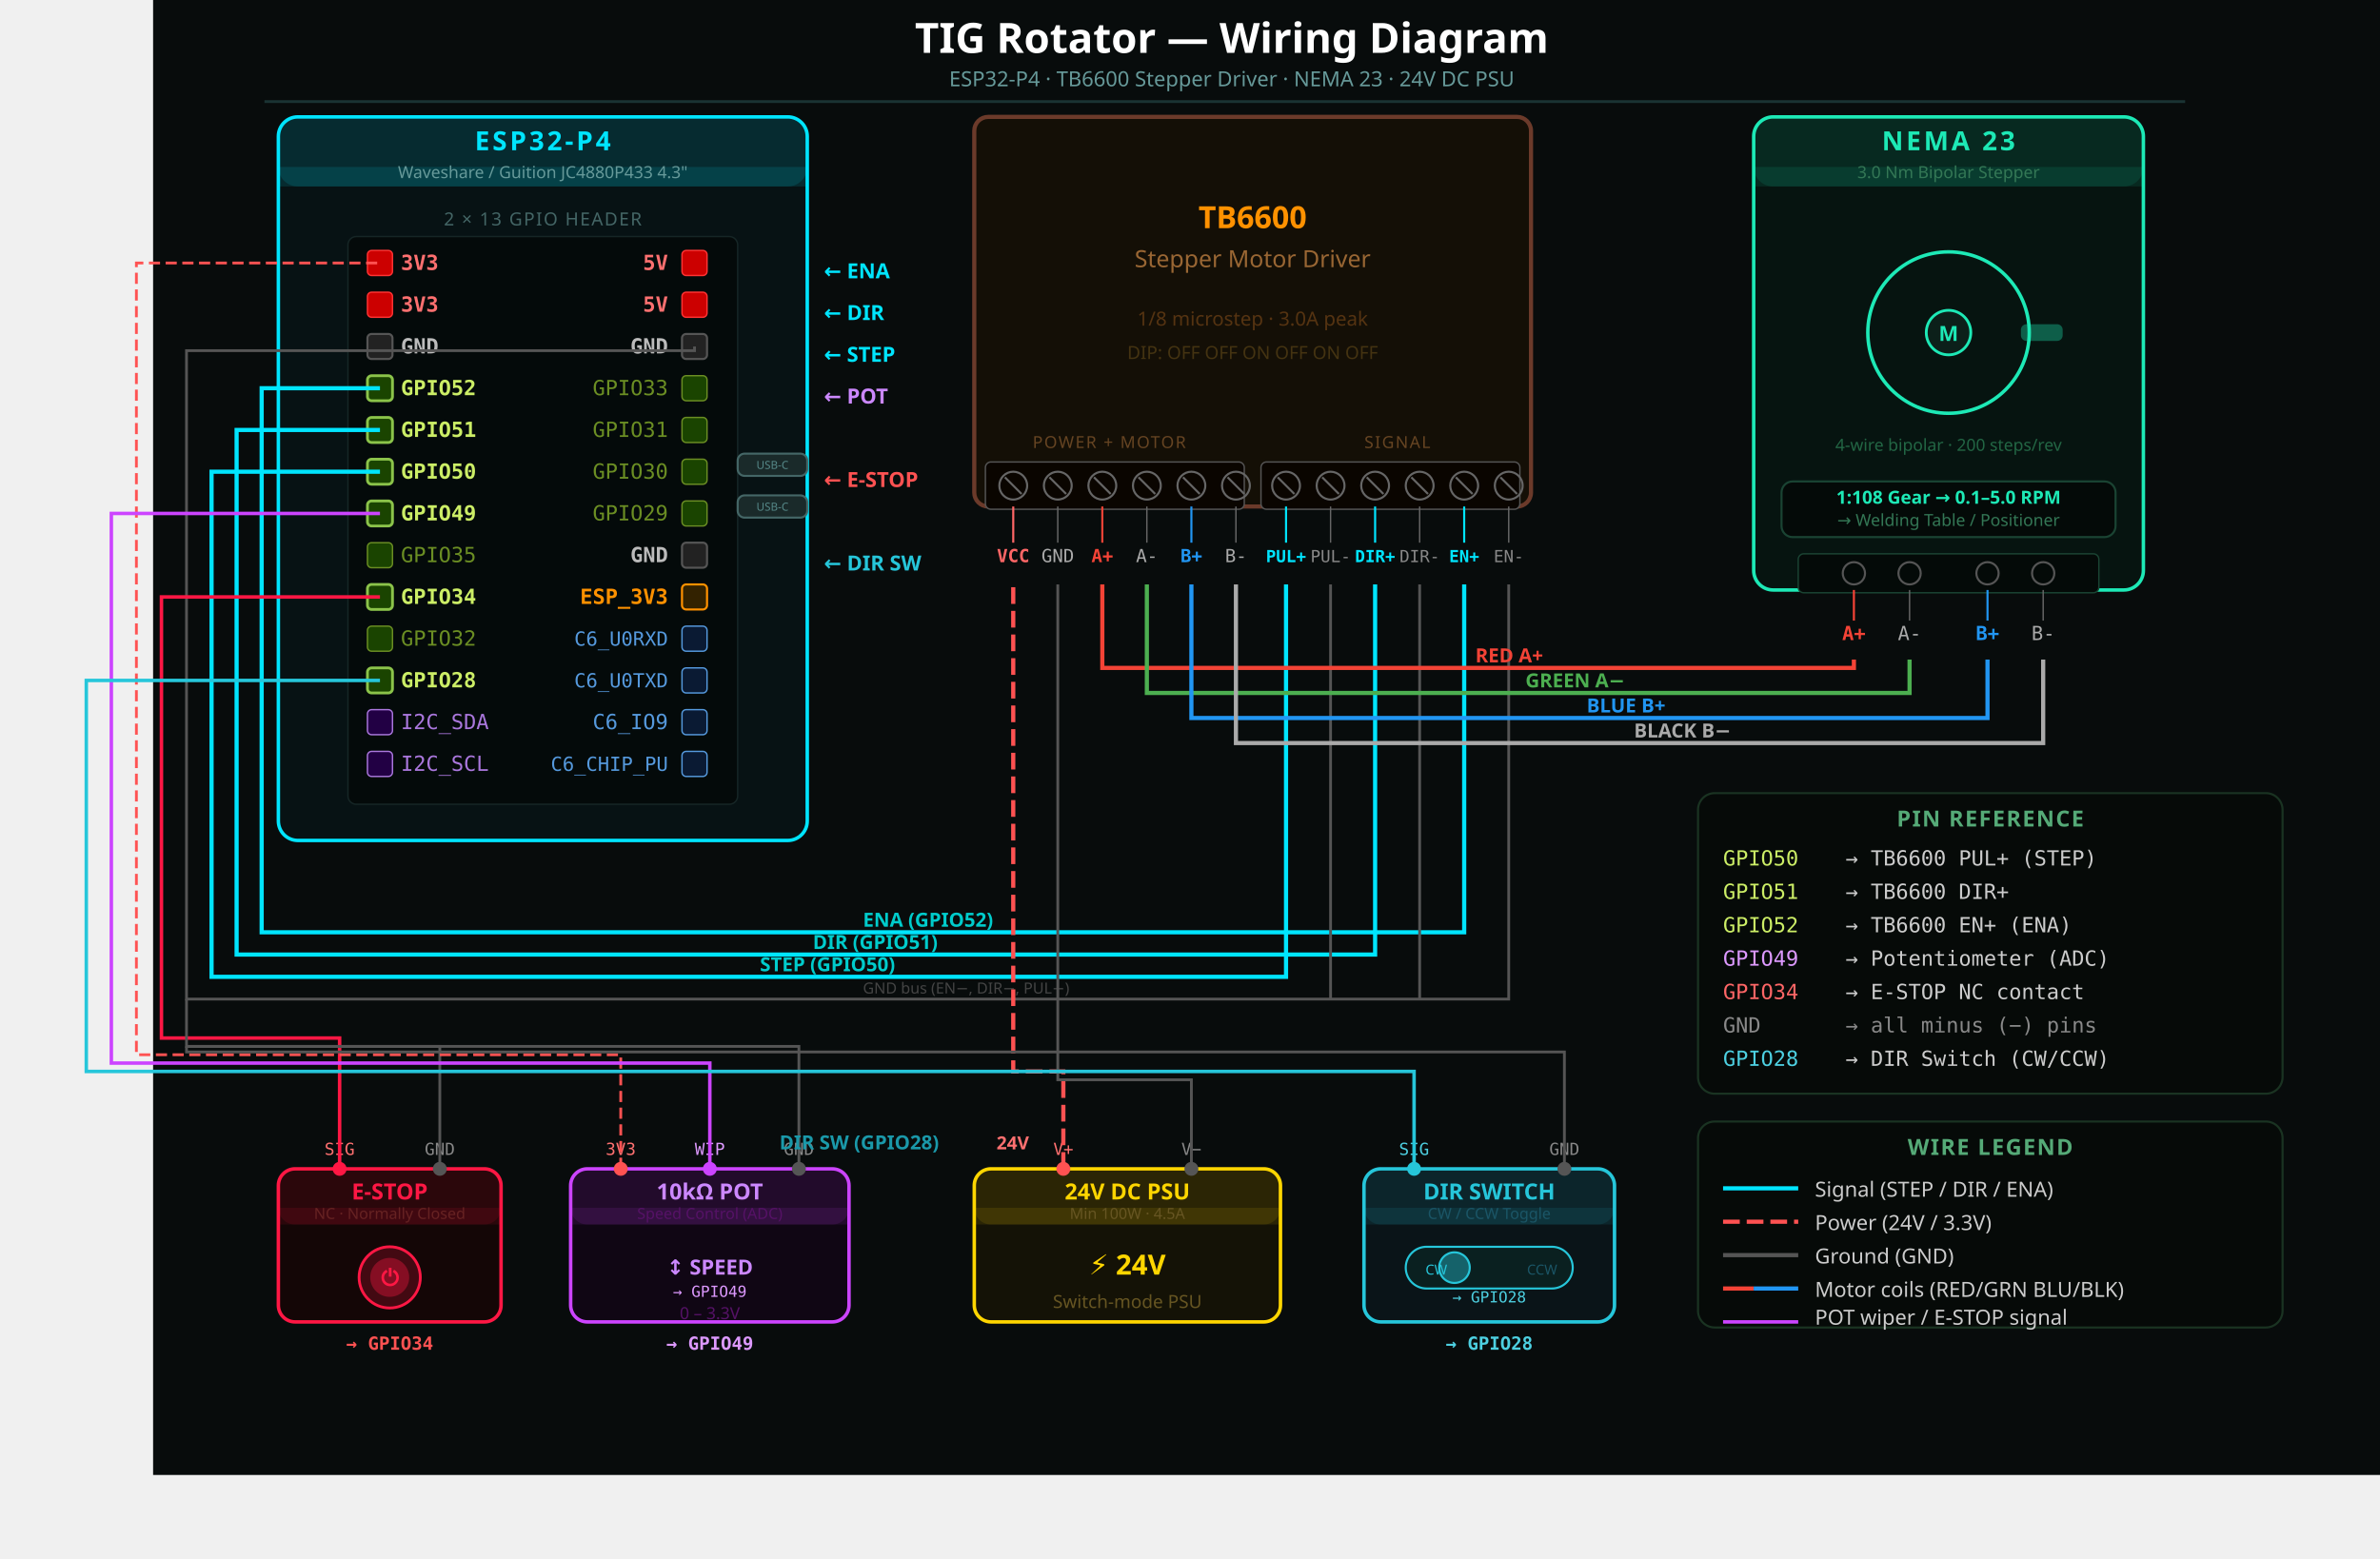
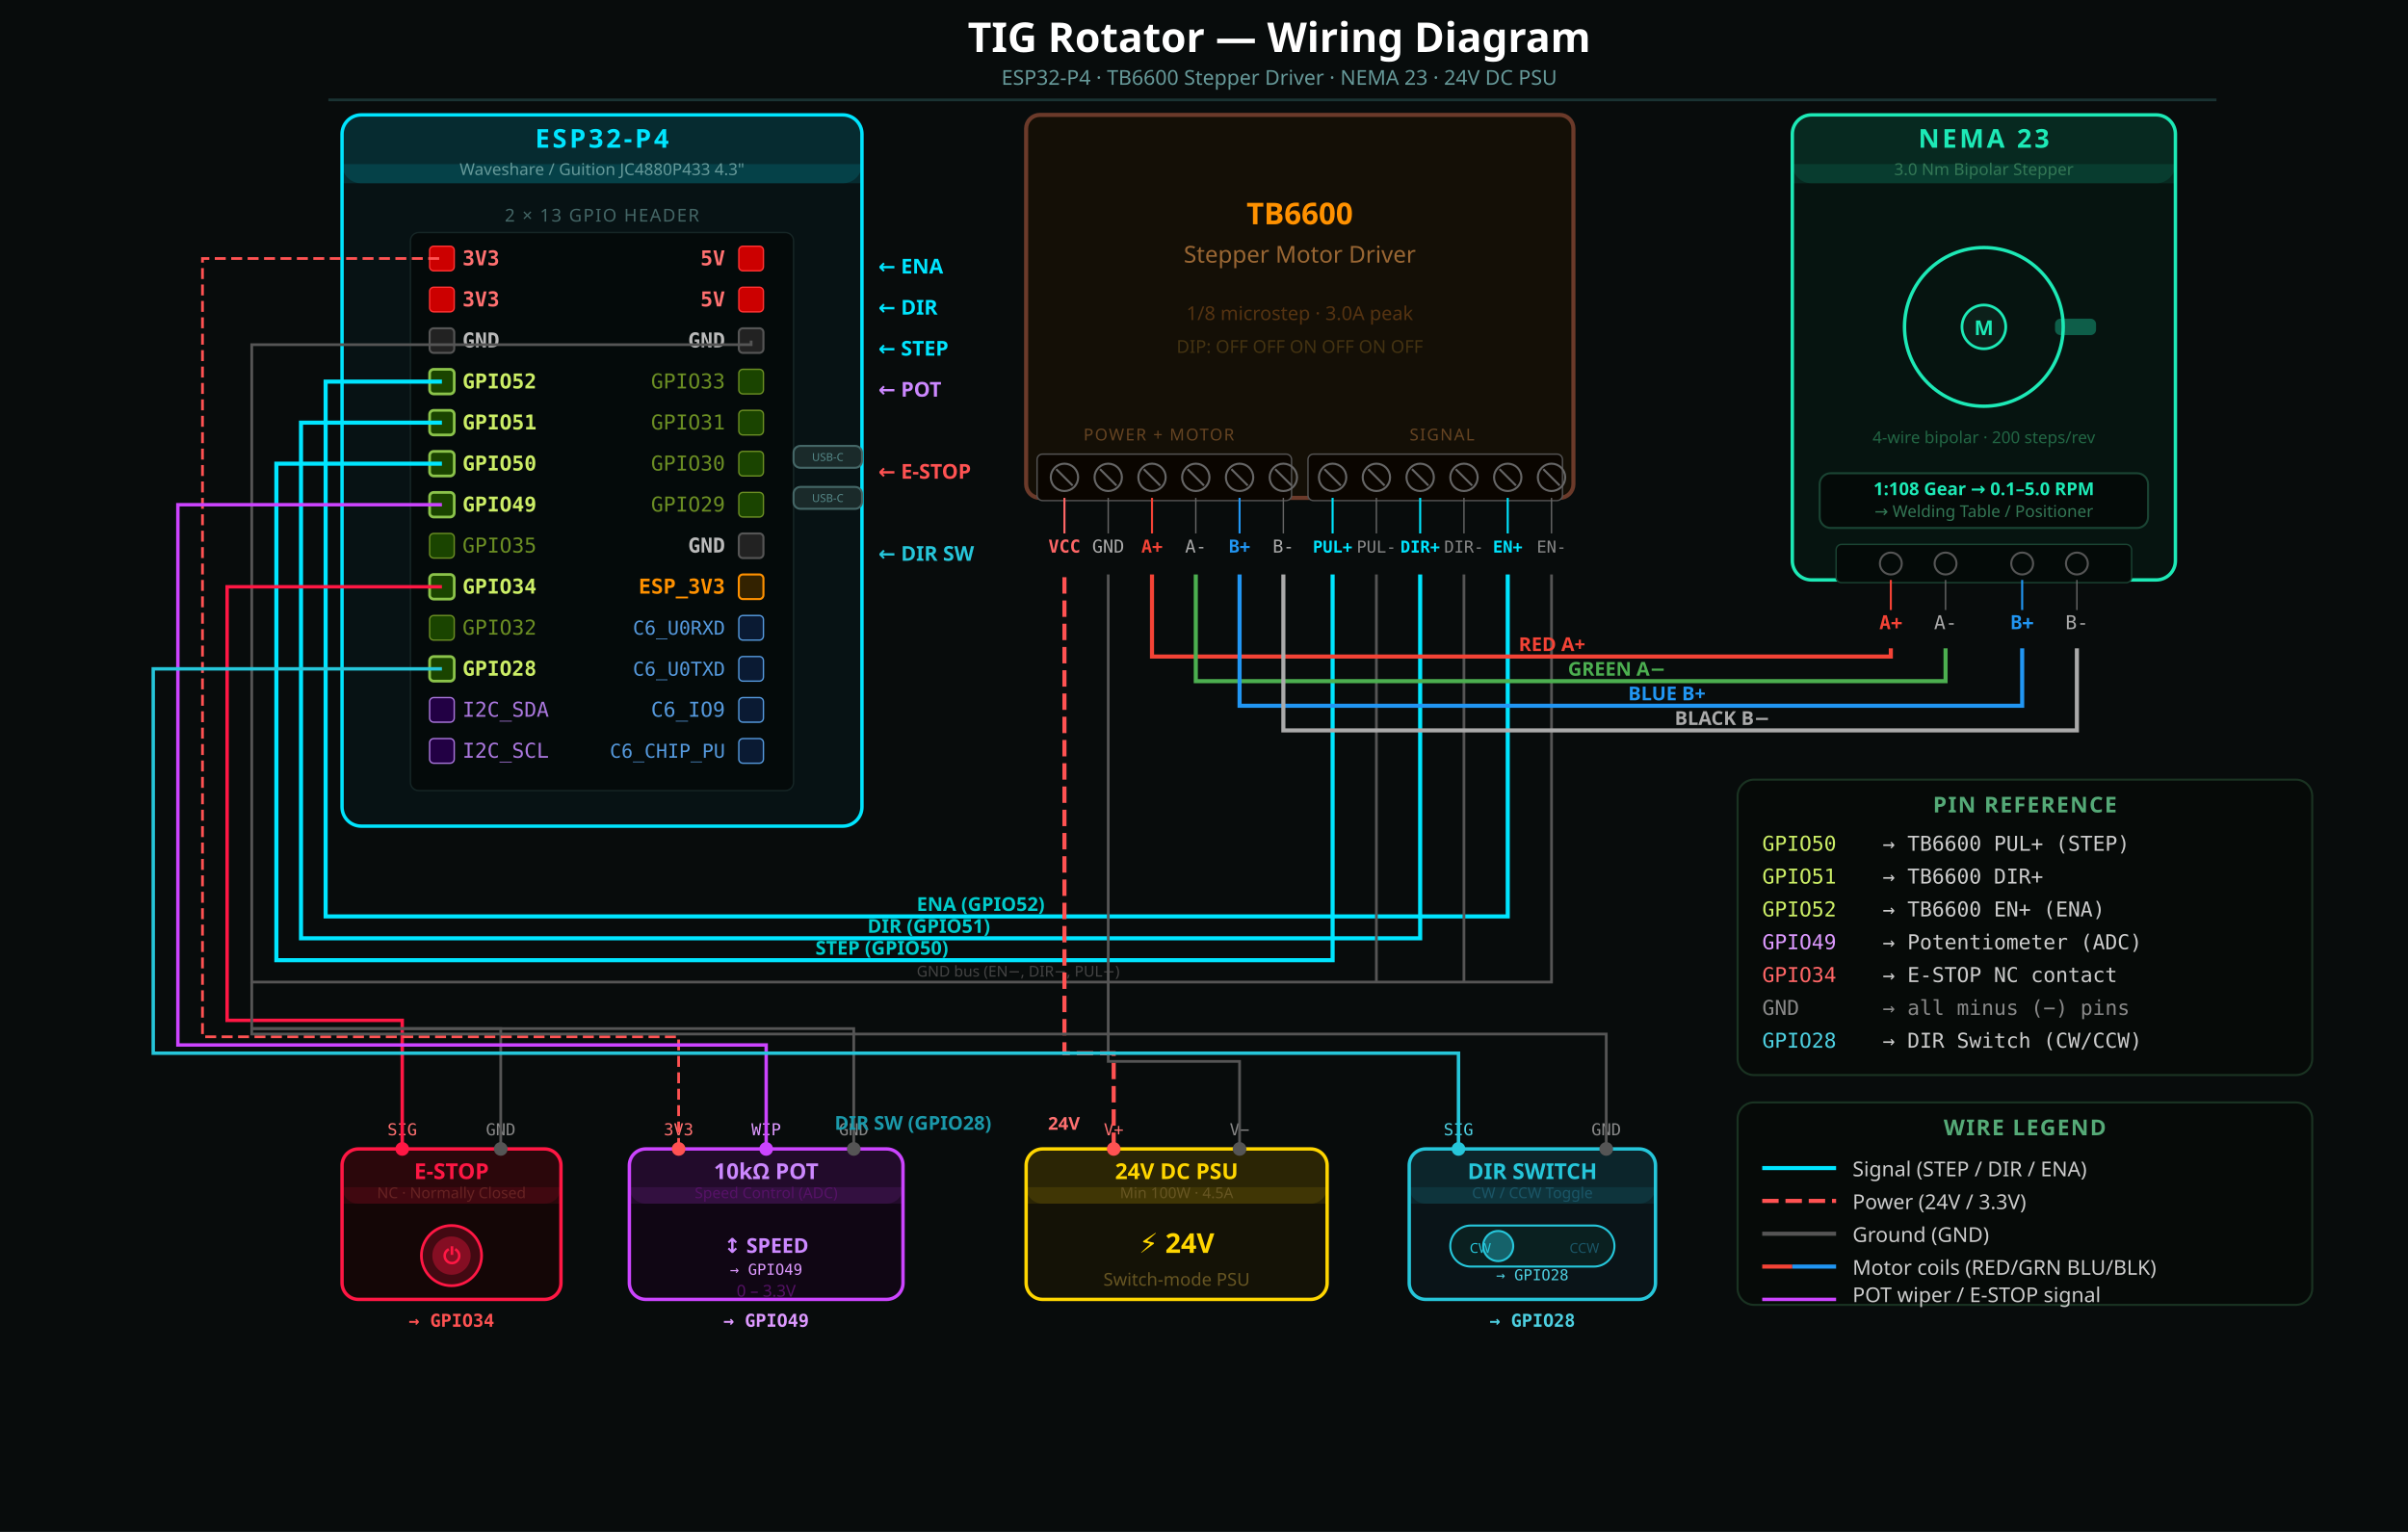
- <svg xmlns="http://www.w3.org/2000/svg" viewBox="-110 0 1710 1120" width="1710" height="1120">
-   <rect width="1600" height="1060" fill="#080C0C" />
+ <svg xmlns="http://www.w3.org/2000/svg" viewBox="-160 0 1760 1120" width="1760" height="1120">
+   <rect x="-160" y="0" width="1760" height="1120" fill="#080C0C" />
  <g transform="translate(50,0)">
    <text x="725" y="38" font-family="sans-serif" font-size="30" fill="#FFF" text-anchor="middle" font-weight="bold">TIG Rotator — Wiring Diagram</text>
    <text x="725" y="62" font-family="sans-serif" font-size="15" fill="#669999" text-anchor="middle">ESP32-P4  ·  TB6600 Stepper Driver  ·  NEMA 23  ·  24V DC PSU</text>
    <rect x="30" y="72" width="1380" height="2" fill="#1A3333" />
    <g transform="translate(40, 84)">
      <rect width="380" height="520" rx="14" fill="#071214" stroke="#00E5FF" stroke-width="2.5" />
      <rect width="380" height="50" rx="14" fill="#00E5FF" fill-opacity="0.12" />
      <rect y="36" width="380" height="14" fill="#00E5FF" fill-opacity="0.12" />
      <text x="190" y="24" font-family="sans-serif" font-size="19" fill="#00E5FF" text-anchor="middle" font-weight="bold" letter-spacing="2">ESP32-P4</text>
      <text x="190" y="44" font-family="sans-serif" font-size="12" fill="#669999" text-anchor="middle">Waveshare / Guition JC4880P433  4.3"</text>
      <text x="190" y="78" font-family="sans-serif" font-size="13" fill="#446666" text-anchor="middle" letter-spacing="1">2 × 13  GPIO HEADER</text>
      <rect x="50" y="86" width="280" height="408" rx="6" fill="#040A0A" stroke="#162626" stroke-width="1" />
      <rect x="64" y="96" width="18" height="18" rx="3" fill="#CC0000" stroke="#FF3333" stroke-width="1" />
      <text x="88" y="110" font-family="monospace" font-size="15" fill="#FF7070" font-weight="bold">3V3</text>
      <text x="280" y="110" font-family="monospace" font-size="15" fill="#FF7070" text-anchor="end" font-weight="bold">5V</text>
      <rect x="290" y="96" width="18" height="18" rx="3" fill="#CC0000" stroke="#FF3333" stroke-width="1" />
      <rect x="64" y="126" width="18" height="18" rx="3" fill="#CC0000" stroke="#FF3333" stroke-width="1" />
      <text x="88" y="140" font-family="monospace" font-size="15" fill="#FF7070" font-weight="bold">3V3</text>
      <text x="280" y="140" font-family="monospace" font-size="15" fill="#FF7070" text-anchor="end" font-weight="bold">5V</text>
      <rect x="290" y="126" width="18" height="18" rx="3" fill="#CC0000" stroke="#FF3333" stroke-width="1" />
      <rect x="64" y="156" width="18" height="18" rx="3" fill="#222" stroke="#555" stroke-width="1.5" />
      <text x="88" y="170" font-family="monospace" font-size="15" fill="#BBBBBB" font-weight="bold">GND</text>
      <text x="280" y="170" font-family="monospace" font-size="15" fill="#BBBBBB" text-anchor="end" font-weight="bold">GND</text>
      <rect x="290" y="156" width="18" height="18" rx="3" fill="#222" stroke="#555" stroke-width="1.5" />
      <rect x="64" y="186" width="18" height="18" rx="3" fill="#1A4400" stroke="#8BC34A" stroke-width="2" />
      <text x="88" y="200" font-family="monospace" font-size="15" fill="#CCEE66" font-weight="bold">GPIO52</text>
      <text x="280" y="200" font-family="monospace" font-size="15" fill="#6B8E23" text-anchor="end">GPIO33</text>
      <rect x="290" y="186" width="18" height="18" rx="3" fill="#1A4400" stroke="#6B8E23" stroke-width="1" />
      <rect x="64" y="216" width="18" height="18" rx="3" fill="#1A4400" stroke="#8BC34A" stroke-width="2" />
      <text x="88" y="230" font-family="monospace" font-size="15" fill="#CCEE66" font-weight="bold">GPIO51</text>
      <text x="280" y="230" font-family="monospace" font-size="15" fill="#6B8E23" text-anchor="end">GPIO31</text>
      <rect x="290" y="216" width="18" height="18" rx="3" fill="#1A4400" stroke="#6B8E23" stroke-width="1" />
      <rect x="64" y="246" width="18" height="18" rx="3" fill="#1A4400" stroke="#8BC34A" stroke-width="2" />
      <text x="88" y="260" font-family="monospace" font-size="15" fill="#CCEE66" font-weight="bold">GPIO50</text>
      <text x="280" y="260" font-family="monospace" font-size="15" fill="#6B8E23" text-anchor="end">GPIO30</text>
      <rect x="290" y="246" width="18" height="18" rx="3" fill="#1A4400" stroke="#6B8E23" stroke-width="1" />
      <rect x="64" y="276" width="18" height="18" rx="3" fill="#1A4400" stroke="#8BC34A" stroke-width="2" />
      <text x="88" y="290" font-family="monospace" font-size="15" fill="#CCEE66" font-weight="bold">GPIO49</text>
      <text x="280" y="290" font-family="monospace" font-size="15" fill="#6B8E23" text-anchor="end">GPIO29</text>
      <rect x="290" y="276" width="18" height="18" rx="3" fill="#1A4400" stroke="#6B8E23" stroke-width="1" />
      <rect x="330" y="242" width="50" height="16" rx="5" fill="#1A2A2A" stroke="#446666" stroke-width="1.5" />
      <text x="355" y="253" font-family="sans-serif" font-size="8" fill="#558888" text-anchor="middle">USB-C</text>
      <rect x="330" y="272" width="50" height="16" rx="5" fill="#1A2A2A" stroke="#446666" stroke-width="1.5" />
      <text x="355" y="283" font-family="sans-serif" font-size="8" fill="#558888" text-anchor="middle">USB-C</text>
      <rect x="64" y="306" width="18" height="18" rx="3" fill="#1A4400" stroke="#6B8E23" stroke-width="1" />
      <text x="88" y="320" font-family="monospace" font-size="15" fill="#6B8E23">GPIO35</text>
      <text x="280" y="320" font-family="monospace" font-size="15" fill="#BBBBBB" text-anchor="end" font-weight="bold">GND</text>
      <rect x="290" y="306" width="18" height="18" rx="3" fill="#222" stroke="#555" stroke-width="1.5" />
      <rect x="64" y="336" width="18" height="18" rx="3" fill="#1A4400" stroke="#8BC34A" stroke-width="2" />
      <text x="88" y="350" font-family="monospace" font-size="15" fill="#CCEE66" font-weight="bold">GPIO34</text>
      <text x="280" y="350" font-family="monospace" font-size="15" fill="#FF9100" text-anchor="end" font-weight="bold">ESP_3V3</text>
      <rect x="290" y="336" width="18" height="18" rx="3" fill="#332200" stroke="#FF9100" stroke-width="1.5" />
      <rect x="64" y="366" width="18" height="18" rx="3" fill="#1A4400" stroke="#6B8E23" stroke-width="1" />
      <text x="88" y="380" font-family="monospace" font-size="15" fill="#6B8E23">GPIO32</text>
      <text x="280" y="380" font-family="monospace" font-size="14" fill="#5599DD" text-anchor="end">C6_U0RXD</text>
      <rect x="290" y="366" width="18" height="18" rx="3" fill="#0A1A33" stroke="#5599DD" stroke-width="1" />
      <rect x="64" y="396" width="18" height="18" rx="3" fill="#1A4400" stroke="#8BC34A" stroke-width="2" />
      <text x="88" y="410" font-family="monospace" font-size="15" fill="#CCEE66" font-weight="bold">GPIO28</text>
      <text x="280" y="410" font-family="monospace" font-size="14" fill="#5599DD" text-anchor="end">C6_U0TXD</text>
      <rect x="290" y="396" width="18" height="18" rx="3" fill="#0A1A33" stroke="#5599DD" stroke-width="1" />
      <rect x="64" y="426" width="18" height="18" rx="3" fill="#220044" stroke="#AA77DD" stroke-width="1" />
      <text x="88" y="440" font-family="monospace" font-size="15" fill="#AA77DD">I2C_SDA</text>
      <text x="280" y="440" font-family="monospace" font-size="15" fill="#5599DD" text-anchor="end">C6_IO9</text>
      <rect x="290" y="426" width="18" height="18" rx="3" fill="#0A1A33" stroke="#5599DD" stroke-width="1" />
      <rect x="64" y="456" width="18" height="18" rx="3" fill="#220044" stroke="#AA77DD" stroke-width="1" />
      <text x="88" y="470" font-family="monospace" font-size="15" fill="#AA77DD">I2C_SCL</text>
      <text x="280" y="470" font-family="monospace" font-size="14" fill="#5599DD" text-anchor="end">C6_CHIP_PU</text>
      <rect x="290" y="456" width="18" height="18" rx="3" fill="#0A1A33" stroke="#5599DD" stroke-width="1" />
    </g>
    <text x="432" y="200" font-family="sans-serif" font-size="15" fill="#00E5FF" font-weight="bold">← ENA</text>
    <text x="432" y="230" font-family="sans-serif" font-size="15" fill="#00E5FF" font-weight="bold">← DIR</text>
    <text x="432" y="260" font-family="sans-serif" font-size="15" fill="#00E5FF" font-weight="bold">← STEP</text>
    <text x="432" y="290" font-family="sans-serif" font-size="15" fill="#CC88FF" font-weight="bold">← POT</text>
    <text x="432" y="350" font-family="sans-serif" font-size="15" fill="#FF5252" font-weight="bold">← E-STOP</text>
    <text x="432" y="410" font-family="sans-serif" font-size="15" fill="#26C6DA" font-weight="bold">← DIR SW</text>
    <g transform="translate(540, 84)">
      <rect width="400" height="280" rx="10" fill="#140F06" stroke="#6B3A2A" stroke-width="3" />
      <text x="200" y="80" font-family="sans-serif" font-size="22" fill="#FF9100" text-anchor="middle" font-weight="bold">TB6600</text>
      <text x="200" y="108" font-family="sans-serif" font-size="17" fill="#996633" text-anchor="middle">Stepper Motor Driver</text>
      <text x="200" y="150" font-family="sans-serif" font-size="14" fill="#553311" text-anchor="middle">1/8 microstep · 3.0A peak</text>
      <text x="200" y="174" font-family="sans-serif" font-size="13" fill="#443311" text-anchor="middle">DIP: OFF OFF ON OFF ON OFF</text>
      <text x="97" y="238" font-family="sans-serif" font-size="12" fill="#664422" text-anchor="middle" letter-spacing="1">POWER + MOTOR</text>
      <text x="304" y="238" font-family="sans-serif" font-size="12" fill="#664422" text-anchor="middle" letter-spacing="1">SIGNAL</text>
      <rect x="8" y="248" width="186" height="34" rx="4" fill="#0A0500" stroke="#555" stroke-width="1" />
      <circle cx="28" cy="265" r="10" fill="none" stroke="#666" stroke-width="1.5" />
      <line x1="22" y1="259" x2="34" y2="271" stroke="#666" stroke-width="1.5" />
      <circle cx="60" cy="265" r="10" fill="none" stroke="#666" stroke-width="1.5" />
      <line x1="54" y1="259" x2="66" y2="271" stroke="#666" stroke-width="1.5" />
      <circle cx="92" cy="265" r="10" fill="none" stroke="#666" stroke-width="1.5" />
      <line x1="86" y1="259" x2="98" y2="271" stroke="#666" stroke-width="1.5" />
      <circle cx="124" cy="265" r="10" fill="none" stroke="#666" stroke-width="1.5" />
      <line x1="118" y1="259" x2="130" y2="271" stroke="#666" stroke-width="1.5" />
      <circle cx="156" cy="265" r="10" fill="none" stroke="#666" stroke-width="1.5" />
      <line x1="150" y1="259" x2="162" y2="271" stroke="#666" stroke-width="1.5" />
      <circle cx="188" cy="265" r="10" fill="none" stroke="#666" stroke-width="1.5" />
      <line x1="182" y1="259" x2="194" y2="271" stroke="#666" stroke-width="1.5" />
      <rect x="206" y="248" width="186" height="34" rx="4" fill="#0A0500" stroke="#555" stroke-width="1" />
      <circle cx="224" cy="265" r="10" fill="none" stroke="#666" stroke-width="1.5" />
      <line x1="218" y1="259" x2="230" y2="271" stroke="#666" stroke-width="1.5" />
      <circle cx="256" cy="265" r="10" fill="none" stroke="#666" stroke-width="1.5" />
      <line x1="250" y1="259" x2="262" y2="271" stroke="#666" stroke-width="1.5" />
      <circle cx="288" cy="265" r="10" fill="none" stroke="#666" stroke-width="1.5" />
      <line x1="282" y1="259" x2="294" y2="271" stroke="#666" stroke-width="1.5" />
      <circle cx="320" cy="265" r="10" fill="none" stroke="#666" stroke-width="1.5" />
      <line x1="314" y1="259" x2="326" y2="271" stroke="#666" stroke-width="1.5" />
      <circle cx="352" cy="265" r="10" fill="none" stroke="#666" stroke-width="1.5" />
      <line x1="346" y1="259" x2="358" y2="271" stroke="#666" stroke-width="1.5" />
      <circle cx="384" cy="265" r="10" fill="none" stroke="#666" stroke-width="1.5" />
      <line x1="378" y1="259" x2="390" y2="271" stroke="#666" stroke-width="1.5" />
    </g>
    <line x1="568" y1="364" x2="568" y2="390" stroke="#FF6666" stroke-width="1.5" />
    <text x="568" y="404" font-family="monospace" font-size="13" fill="#FF6666" text-anchor="middle" font-weight="bold">VCC</text>
    <line x1="600" y1="364" x2="600" y2="390" stroke="#666" stroke-width="1" />
    <text x="600" y="404" font-family="monospace" font-size="13" fill="#AAA" text-anchor="middle">GND</text>
    <line x1="632" y1="364" x2="632" y2="390" stroke="#F44336" stroke-width="1.5" />
    <text x="632" y="404" font-family="monospace" font-size="13" fill="#F44336" text-anchor="middle" font-weight="bold">A+</text>
    <line x1="664" y1="364" x2="664" y2="390" stroke="#666" stroke-width="1" />
    <text x="664" y="404" font-family="monospace" font-size="13" fill="#AAA" text-anchor="middle">A-</text>
    <line x1="696" y1="364" x2="696" y2="390" stroke="#2196F3" stroke-width="1.5" />
    <text x="696" y="404" font-family="monospace" font-size="13" fill="#2196F3" text-anchor="middle" font-weight="bold">B+</text>
    <line x1="728" y1="364" x2="728" y2="390" stroke="#666" stroke-width="1" />
    <text x="728" y="404" font-family="monospace" font-size="13" fill="#AAA" text-anchor="middle">B-</text>
    <line x1="764" y1="364" x2="764" y2="390" stroke="#00E5FF" stroke-width="1.5" />
    <text x="764" y="404" font-family="monospace" font-size="12" fill="#00E5FF" text-anchor="middle" font-weight="bold">PUL+</text>
    <line x1="796" y1="364" x2="796" y2="390" stroke="#666" stroke-width="1" />
    <text x="796" y="404" font-family="monospace" font-size="12" fill="#888" text-anchor="middle">PUL-</text>
    <line x1="828" y1="364" x2="828" y2="390" stroke="#00E5FF" stroke-width="1.5" />
    <text x="828" y="404" font-family="monospace" font-size="12" fill="#00E5FF" text-anchor="middle" font-weight="bold">DIR+</text>
    <line x1="860" y1="364" x2="860" y2="390" stroke="#666" stroke-width="1" />
    <text x="860" y="404" font-family="monospace" font-size="12" fill="#888" text-anchor="middle">DIR-</text>
    <line x1="892" y1="364" x2="892" y2="390" stroke="#00E5FF" stroke-width="1.5" />
    <text x="892" y="404" font-family="monospace" font-size="12" fill="#00E5FF" text-anchor="middle" font-weight="bold">EN+</text>
    <line x1="924" y1="364" x2="924" y2="390" stroke="#666" stroke-width="1" />
    <text x="924" y="404" font-family="monospace" font-size="12" fill="#888" text-anchor="middle">EN-</text>
    <g transform="translate(1100, 84)">
      <rect width="280" height="340" rx="14" fill="#061410" stroke="#1DE9B6" stroke-width="2.5" />
      <rect width="280" height="50" rx="14" fill="#1DE9B6" fill-opacity="0.10" />
      <rect y="36" width="280" height="14" fill="#1DE9B6" fill-opacity="0.10" />
      <text x="140" y="24" font-family="sans-serif" font-size="19" fill="#1DE9B6" text-anchor="middle" font-weight="bold" letter-spacing="2">NEMA 23</text>
      <text x="140" y="44" font-family="sans-serif" font-size="12" fill="#337755" text-anchor="middle">3.0 Nm Bipolar Stepper</text>
      <circle cx="140" cy="155" r="58" fill="none" stroke="#1DE9B6" stroke-width="2.5" />
      <circle cx="140" cy="155" r="16" fill="#0C201A" stroke="#1DE9B6" stroke-width="2" />
      <text x="140" y="161" font-family="sans-serif" font-size="15" fill="#1DE9B6" text-anchor="middle" font-weight="bold">M</text>
      <rect x="192" y="149" width="30" height="12" rx="4" fill="#1DE9B6" fill-opacity="0.35" />
      <text x="140" y="240" font-family="sans-serif" font-size="12" fill="#226644" text-anchor="middle">4-wire bipolar · 200 steps/rev</text>
      <rect x="20" y="262" width="240" height="40" rx="8" fill="#040A08" stroke="#1A4433" stroke-width="1.5" />
      <text x="140" y="278" font-family="sans-serif" font-size="13" fill="#1DE9B6" text-anchor="middle" font-weight="bold">1:108 Gear → 0.1–5.0 RPM</text>
      <text x="140" y="294" font-family="sans-serif" font-size="12" fill="#337755" text-anchor="middle">→ Welding Table / Positioner</text>
      <rect x="32" y="314" width="216" height="28" rx="4" fill="#040A08" stroke="#1A4433" stroke-width="1" />
      <circle cx="72" cy="328" r="8" fill="none" stroke="#555" stroke-width="1.5" />
      <circle cx="112" cy="328" r="8" fill="none" stroke="#555" stroke-width="1.5" />
      <circle cx="168" cy="328" r="8" fill="none" stroke="#555" stroke-width="1.5" />
      <circle cx="208" cy="328" r="8" fill="none" stroke="#555" stroke-width="1.5" />
    </g>
    <line x1="1172" y1="424" x2="1172" y2="446" stroke="#F44336" stroke-width="1.5" />
    <text x="1172" y="460" font-family="monospace" font-size="14" fill="#F44336" text-anchor="middle" font-weight="bold">A+</text>
    <line x1="1212" y1="424" x2="1212" y2="446" stroke="#666" stroke-width="1" />
    <text x="1212" y="460" font-family="monospace" font-size="14" fill="#AAA" text-anchor="middle">A-</text>
    <line x1="1268" y1="424" x2="1268" y2="446" stroke="#2196F3" stroke-width="1.5" />
    <text x="1268" y="460" font-family="monospace" font-size="14" fill="#2196F3" text-anchor="middle" font-weight="bold">B+</text>
    <line x1="1308" y1="424" x2="1308" y2="446" stroke="#666" stroke-width="1" />
    <text x="1308" y="460" font-family="monospace" font-size="14" fill="#AAA" text-anchor="middle">B-</text>
    <g transform="translate(40, 840)">
      <rect width="160" height="110" rx="12" fill="#140606" stroke="#FF1744" stroke-width="2.5" />
      <rect width="160" height="40" rx="12" fill="#FF1744" fill-opacity="0.10" />
      <rect y="28" width="160" height="12" fill="#FF1744" fill-opacity="0.10" />
      <text x="80" y="22" font-family="sans-serif" font-size="16" fill="#FF1744" text-anchor="middle" font-weight="bold">E-STOP</text>
      <text x="80" y="36" font-family="sans-serif" font-size="11" fill="#662222" text-anchor="middle">NC · Normally Closed</text>
      <circle cx="80" cy="78" r="22" fill="#FF1744" fill-opacity="0.2" stroke="#FF1744" stroke-width="2" />
      <circle cx="80" cy="78" r="14" fill="#FF1744" fill-opacity="0.35" />
      <text x="80" y="84" font-family="sans-serif" font-size="16" fill="#FF1744" text-anchor="middle" font-weight="bold">⏻</text>
      <circle cx="44" cy="0" r="5" fill="#FF1744" />
      <circle cx="116" cy="0" r="5" fill="#555" />
      <text x="44" y="-10" font-family="monospace" font-size="12" fill="#FF7070" text-anchor="middle">SIG</text>
      <text x="116" y="-10" font-family="monospace" font-size="12" fill="#888" text-anchor="middle">GND</text>
    </g>
    <text x="120" y="970" font-family="monospace" font-size="13" fill="#FF5252" text-anchor="middle" font-weight="bold">→ GPIO34</text>
    <g transform="translate(250, 840)">
      <rect width="200" height="110" rx="12" fill="#100614" stroke="#CC44FF" stroke-width="2.5" />
      <rect width="200" height="40" rx="12" fill="#CC44FF" fill-opacity="0.10" />
      <rect y="28" width="200" height="12" fill="#CC44FF" fill-opacity="0.10" />
      <text x="100" y="22" font-family="sans-serif" font-size="16" fill="#CC88FF" text-anchor="middle" font-weight="bold">10kΩ POT</text>
      <text x="100" y="36" font-family="sans-serif" font-size="11" fill="#551166" text-anchor="middle">Speed Control (ADC)</text>
      <text x="100" y="76" font-family="sans-serif" font-size="15" fill="#CC88FF" text-anchor="middle" font-weight="bold">↕ SPEED</text>
      <text x="100" y="92" font-family="monospace" font-size="11" fill="#DD99FF" text-anchor="middle">→ GPIO49</text>
      <text x="100" y="108" font-family="sans-serif" font-size="12" fill="#551166" text-anchor="middle">0 – 3.3V</text>
      <circle cx="36" cy="0" r="5" fill="#FF5252" />
      <circle cx="100" cy="0" r="5" fill="#CC44FF" />
      <circle cx="164" cy="0" r="5" fill="#555" />
      <text x="36" y="-10" font-family="monospace" font-size="12" fill="#FF7070" text-anchor="middle">3V3</text>
      <text x="100" y="-10" font-family="monospace" font-size="12" fill="#DD99FF" text-anchor="middle">WIP</text>
      <text x="164" y="-10" font-family="monospace" font-size="12" fill="#888" text-anchor="middle">GND</text>
    </g>
    <text x="350" y="970" font-family="monospace" font-size="13" fill="#DD99FF" text-anchor="middle" font-weight="bold">→ GPIO49</text>
    <g transform="translate(540, 840)">
      <rect width="220" height="110" rx="12" fill="#141206" stroke="#FFD600" stroke-width="2.5" />
      <rect width="220" height="40" rx="12" fill="#FFD600" fill-opacity="0.10" />
      <rect y="28" width="220" height="12" fill="#FFD600" fill-opacity="0.10" />
      <text x="110" y="22" font-family="sans-serif" font-size="16" fill="#FFD600" text-anchor="middle" font-weight="bold">24V DC PSU</text>
      <text x="110" y="36" font-family="sans-serif" font-size="11" fill="#665522" text-anchor="middle">Min 100W · 4.5A</text>
      <text x="110" y="76" font-family="sans-serif" font-size="20" fill="#FFD600" text-anchor="middle" font-weight="bold">⚡ 24V</text>
      <text x="110" y="100" font-family="sans-serif" font-size="13" fill="#665522" text-anchor="middle">Switch-mode PSU</text>
      <circle cx="64" cy="0" r="5" fill="#FF5252" />
      <circle cx="156" cy="0" r="5" fill="#555" />
      <text x="64" y="-10" font-family="monospace" font-size="12" fill="#FF7070" text-anchor="middle">V+</text>
      <text x="156" y="-10" font-family="monospace" font-size="12" fill="#888" text-anchor="middle">V−</text>
    </g>
    <g transform="translate(820, 840)">
      <rect width="180" height="110" rx="12" fill="#0A1418" stroke="#26C6DA" stroke-width="2.5" />
      <rect width="180" height="40" rx="12" fill="#26C6DA" fill-opacity="0.10" />
      <rect y="28" width="180" height="12" fill="#26C6DA" fill-opacity="0.10" />
      <text x="90" y="22" font-family="sans-serif" font-size="16" fill="#26C6DA" text-anchor="middle" font-weight="bold">DIR SWITCH</text>
      <text x="90" y="36" font-family="sans-serif" font-size="11" fill="#1A5566" text-anchor="middle">CW / CCW Toggle</text>
      <rect x="30" y="56" width="120" height="30" rx="15" fill="#0A2020" stroke="#26C6DA" stroke-width="1.5" />
      <circle cx="65" cy="71" r="11" fill="#26C6DA" fill-opacity="0.4" stroke="#26C6DA" stroke-width="1.5" />
      <text x="52" y="76" font-family="sans-serif" font-size="10" fill="#26C6DA" text-anchor="middle">CW</text>
      <text x="128" y="76" font-family="sans-serif" font-size="10" fill="#1A5566" text-anchor="middle">CCW</text>
      <text x="90" y="96" font-family="monospace" font-size="11" fill="#4DD0E1" text-anchor="middle">→ GPIO28</text>
      <circle cx="36" cy="0" r="5" fill="#26C6DA" />
      <circle cx="144" cy="0" r="5" fill="#555" />
      <text x="36" y="-10" font-family="monospace" font-size="12" fill="#4DD0E1" text-anchor="middle">SIG</text>
      <text x="144" y="-10" font-family="monospace" font-size="12" fill="#888" text-anchor="middle">GND</text>
    </g>
    <text x="910" y="970" font-family="monospace" font-size="13" fill="#4DD0E1" text-anchor="middle" font-weight="bold">→ GPIO28</text>
    <path d="M 113 279 L 28 279 L 28 670 L 892 670 L 892 420" fill="none" stroke="#00E5FF" stroke-width="3" />
    <text x="460" y="666" font-family="sans-serif" font-size="14" fill="#00CCCC" font-weight="bold">ENA  (GPIO52)</text>
    <path d="M 113 309 L 10 309 L 10 686 L 828 686 L 828 420" fill="none" stroke="#00E5FF" stroke-width="3" />
    <text x="424" y="682" font-family="sans-serif" font-size="14" fill="#00CCCC" font-weight="bold">DIR  (GPIO51)</text>
    <path d="M 113 339 L -8 339 L -8 702 L 764 702 L 764 420" fill="none" stroke="#00E5FF" stroke-width="3" />
    <text x="386" y="698" font-family="sans-serif" font-size="14" fill="#00CCCC" font-weight="bold">STEP  (GPIO50)</text>
    <path d="M 339 249 L 339 252 L -26 252 L -26 718 L 924 718 L 924 420" fill="none" stroke="#555" stroke-width="2" />
    <path d="M 860 718 L 860 420" fill="none" stroke="#555" stroke-width="2" />
    <path d="M 796 718 L 796 420" fill="none" stroke="#555" stroke-width="2" />
    <text x="460" y="714" font-family="sans-serif" font-size="11" fill="#444">GND bus (EN−, DIR−, PUL−)</text>
    <path d="M 632 420 L 632 480 L 1172 480 L 1172 474" fill="none" stroke="#F44336" stroke-width="3" />
    <text x="900" y="476" font-family="sans-serif" font-size="14" fill="#F44336" font-weight="bold">RED  A+</text>
    <path d="M 664 420 L 664 498 L 1212 498 L 1212 474" fill="none" stroke="#4CAF50" stroke-width="3" />
    <text x="936" y="494" font-family="sans-serif" font-size="14" fill="#4CAF50" font-weight="bold">GREEN  A−</text>
    <path d="M 696 420 L 696 516 L 1268 516 L 1268 474" fill="none" stroke="#2196F3" stroke-width="3" />
    <text x="980" y="512" font-family="sans-serif" font-size="14" fill="#2196F3" font-weight="bold">BLUE  B+</text>
    <path d="M 728 420 L 728 534 L 1308 534 L 1308 474" fill="none" stroke="#AAA" stroke-width="3" />
    <text x="1014" y="530" font-family="sans-serif" font-size="14" fill="#AAA" font-weight="bold">BLACK  B−</text>
    <path d="M 604 840 L 604 770 L 568 770 L 568 420" fill="none" stroke="#FF5252" stroke-width="3" stroke-dasharray="12 5" />
    <text x="556" y="826" font-family="sans-serif" font-size="13" fill="#FF7070" font-weight="bold">24V</text>
    <path d="M 696 840 L 696 776 L 600 776 L 600 420" fill="none" stroke="#555" stroke-width="2" />
    <path d="M 84 840 L 84 746 L -44 746 L -44 429 L 113 429" fill="none" stroke="#FF1744" stroke-width="2.5" />
    <path d="M 156 840 L 156 752 L -26 752 L -26 718" fill="none" stroke="#555" stroke-width="2" />
    <path d="M 286 840 L 286 758 L -62 758 L -62 189 L 113 189" fill="none" stroke="#FF5252" stroke-width="2" stroke-dasharray="8 4" />
    <path d="M 350 840 L 350 764 L -80 764 L -80 369 L 113 369" fill="none" stroke="#CC44FF" stroke-width="2.5" />
    <path d="M 414 840 L 414 752 L -26 752" fill="none" stroke="#555" stroke-width="2" />
    <path d="M 856 840 L 856 770 L -98 770 L -98 489 L 113 489" fill="none" stroke="#26C6DA" stroke-width="2.5" />
    <text x="400" y="826" font-family="sans-serif" font-size="14" fill="#1A99AA" font-weight="bold">DIR SW  (GPIO28)</text>
    <path d="M 964 840 L 964 756 L -26 756 L -26 752" fill="none" stroke="#555" stroke-width="2" />
    <g transform="translate(1060, 570)">
      <rect width="420" height="216" rx="12" fill="#060A08" stroke="#1A3322" stroke-width="1.5" />
      <text x="210" y="24" font-family="sans-serif" font-size="16" fill="#55AA77" text-anchor="middle" font-weight="bold" letter-spacing="1">PIN REFERENCE</text>
      <text x="18" y="52" font-family="monospace" font-size="15" fill="#CCEE66">GPIO50</text>
      <text x="106" y="52" font-family="monospace" font-size="15" fill="#CCC">→  TB6600  PUL+  (STEP)</text>
      <text x="18" y="76" font-family="monospace" font-size="15" fill="#CCEE66">GPIO51</text>
      <text x="106" y="76" font-family="monospace" font-size="15" fill="#CCC">→  TB6600  DIR+</text>
      <text x="18" y="100" font-family="monospace" font-size="15" fill="#CCEE66">GPIO52</text>
      <text x="106" y="100" font-family="monospace" font-size="15" fill="#CCC">→  TB6600  EN+  (ENA)</text>
      <text x="18" y="124" font-family="monospace" font-size="15" fill="#DD99FF">GPIO49</text>
      <text x="106" y="124" font-family="monospace" font-size="15" fill="#CCC">→  Potentiometer (ADC)</text>
      <text x="18" y="148" font-family="monospace" font-size="15" fill="#FF6666">GPIO34</text>
      <text x="106" y="148" font-family="monospace" font-size="15" fill="#CCC">→  E-STOP  NC contact</text>
      <text x="18" y="172" font-family="monospace" font-size="15" fill="#888">GND</text>
      <text x="106" y="172" font-family="monospace" font-size="15" fill="#888">→  all minus (−) pins</text>
      <text x="18" y="196" font-family="monospace" font-size="15" fill="#4DD0E1">GPIO28</text>
      <text x="106" y="196" font-family="monospace" font-size="15" fill="#CCC">→  DIR Switch (CW/CCW)</text>
    </g>
    <g transform="translate(1060, 806)">
      <rect width="420" height="148" rx="12" fill="#060A08" stroke="#1A3322" stroke-width="1.5" />
      <text x="210" y="24" font-family="sans-serif" font-size="16" fill="#55AA77" text-anchor="middle" font-weight="bold" letter-spacing="1">WIRE LEGEND</text>
      <line x1="18" y1="48" x2="72" y2="48" stroke="#00E5FF" stroke-width="3" />
      <text x="84" y="54" font-family="sans-serif" font-size="15" fill="#CCC">Signal  (STEP / DIR / ENA)</text>
      <line x1="18" y1="72" x2="72" y2="72" stroke="#FF5252" stroke-width="3" stroke-dasharray="12 5" />
      <text x="84" y="78" font-family="sans-serif" font-size="15" fill="#CCC">Power  (24V / 3.3V)</text>
      <line x1="18" y1="96" x2="72" y2="96" stroke="#555" stroke-width="3" />
      <text x="84" y="102" font-family="sans-serif" font-size="15" fill="#CCC">Ground  (GND)</text>
      <line x1="18" y1="120" x2="40" y2="120" stroke="#F44336" stroke-width="3" />
      <line x1="40" y1="120" x2="72" y2="120" stroke="#2196F3" stroke-width="3" />
      <text x="84" y="126" font-family="sans-serif" font-size="15" fill="#CCC">Motor coils (RED/GRN BLU/BLK)</text>
      <line x1="18" y1="144" x2="72" y2="144" stroke="#CC44FF" stroke-width="2.5" />
      <text x="84" y="146" font-family="sans-serif" font-size="15" fill="#CCC">POT wiper / E-STOP signal</text>
    </g>
  </g>
</svg>
